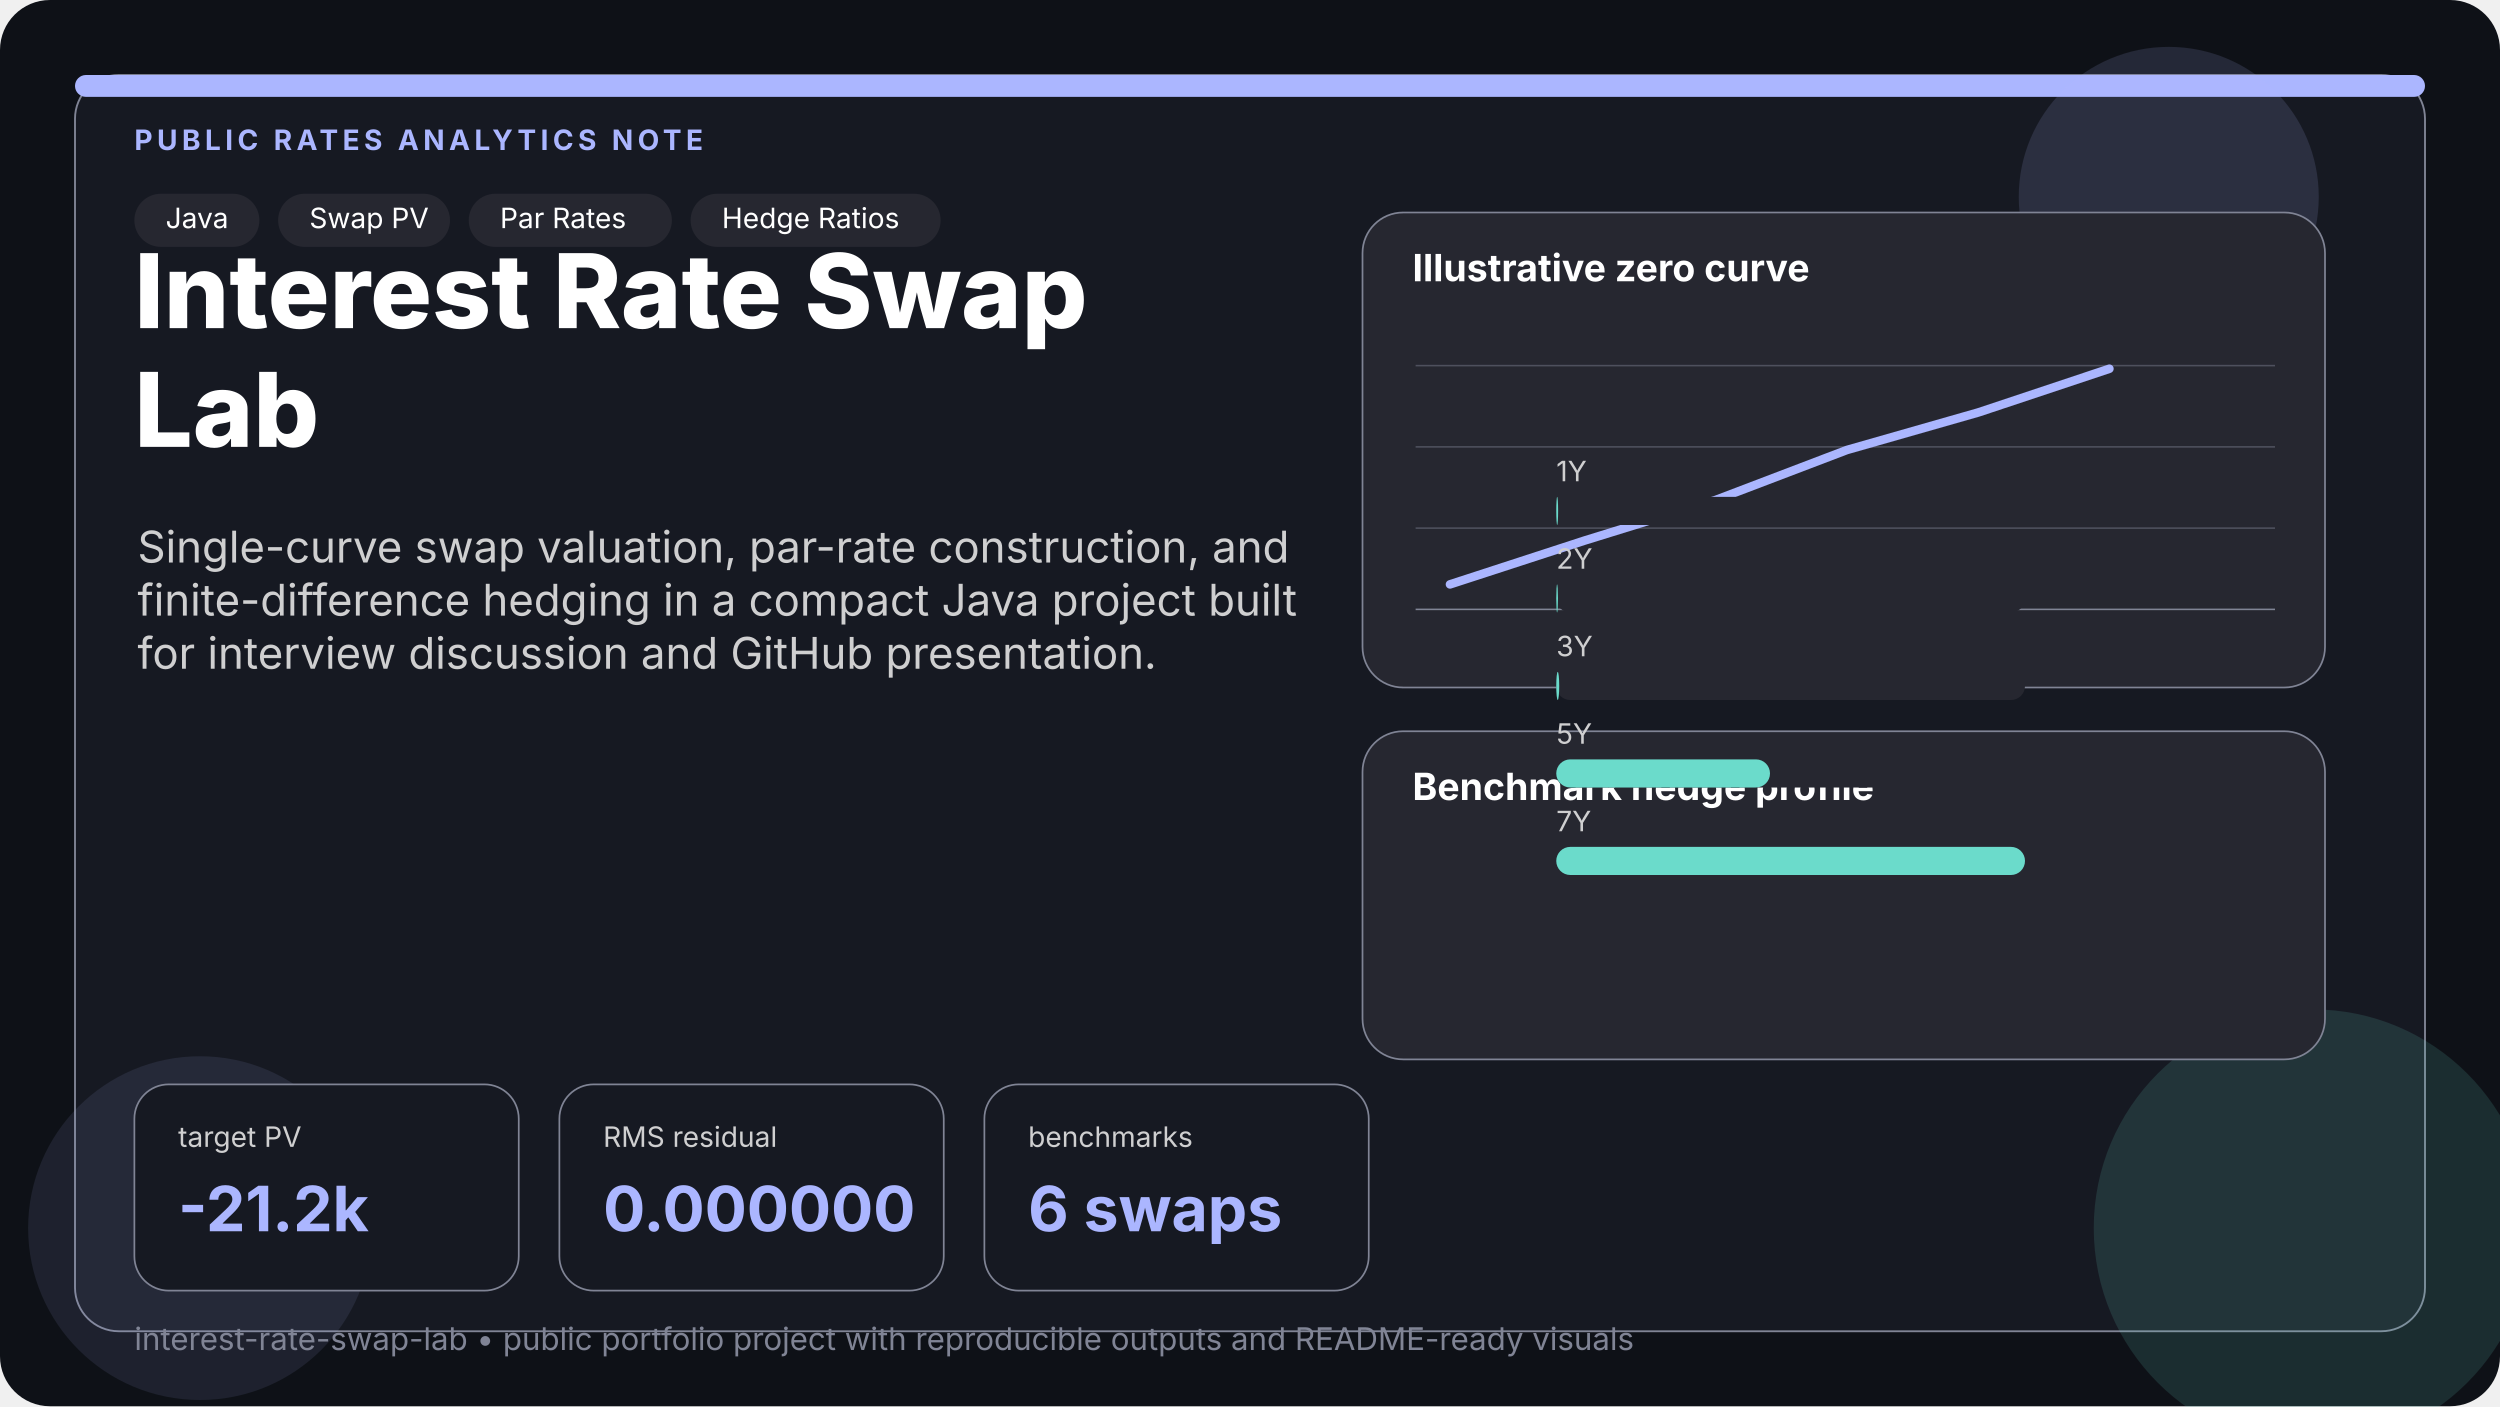
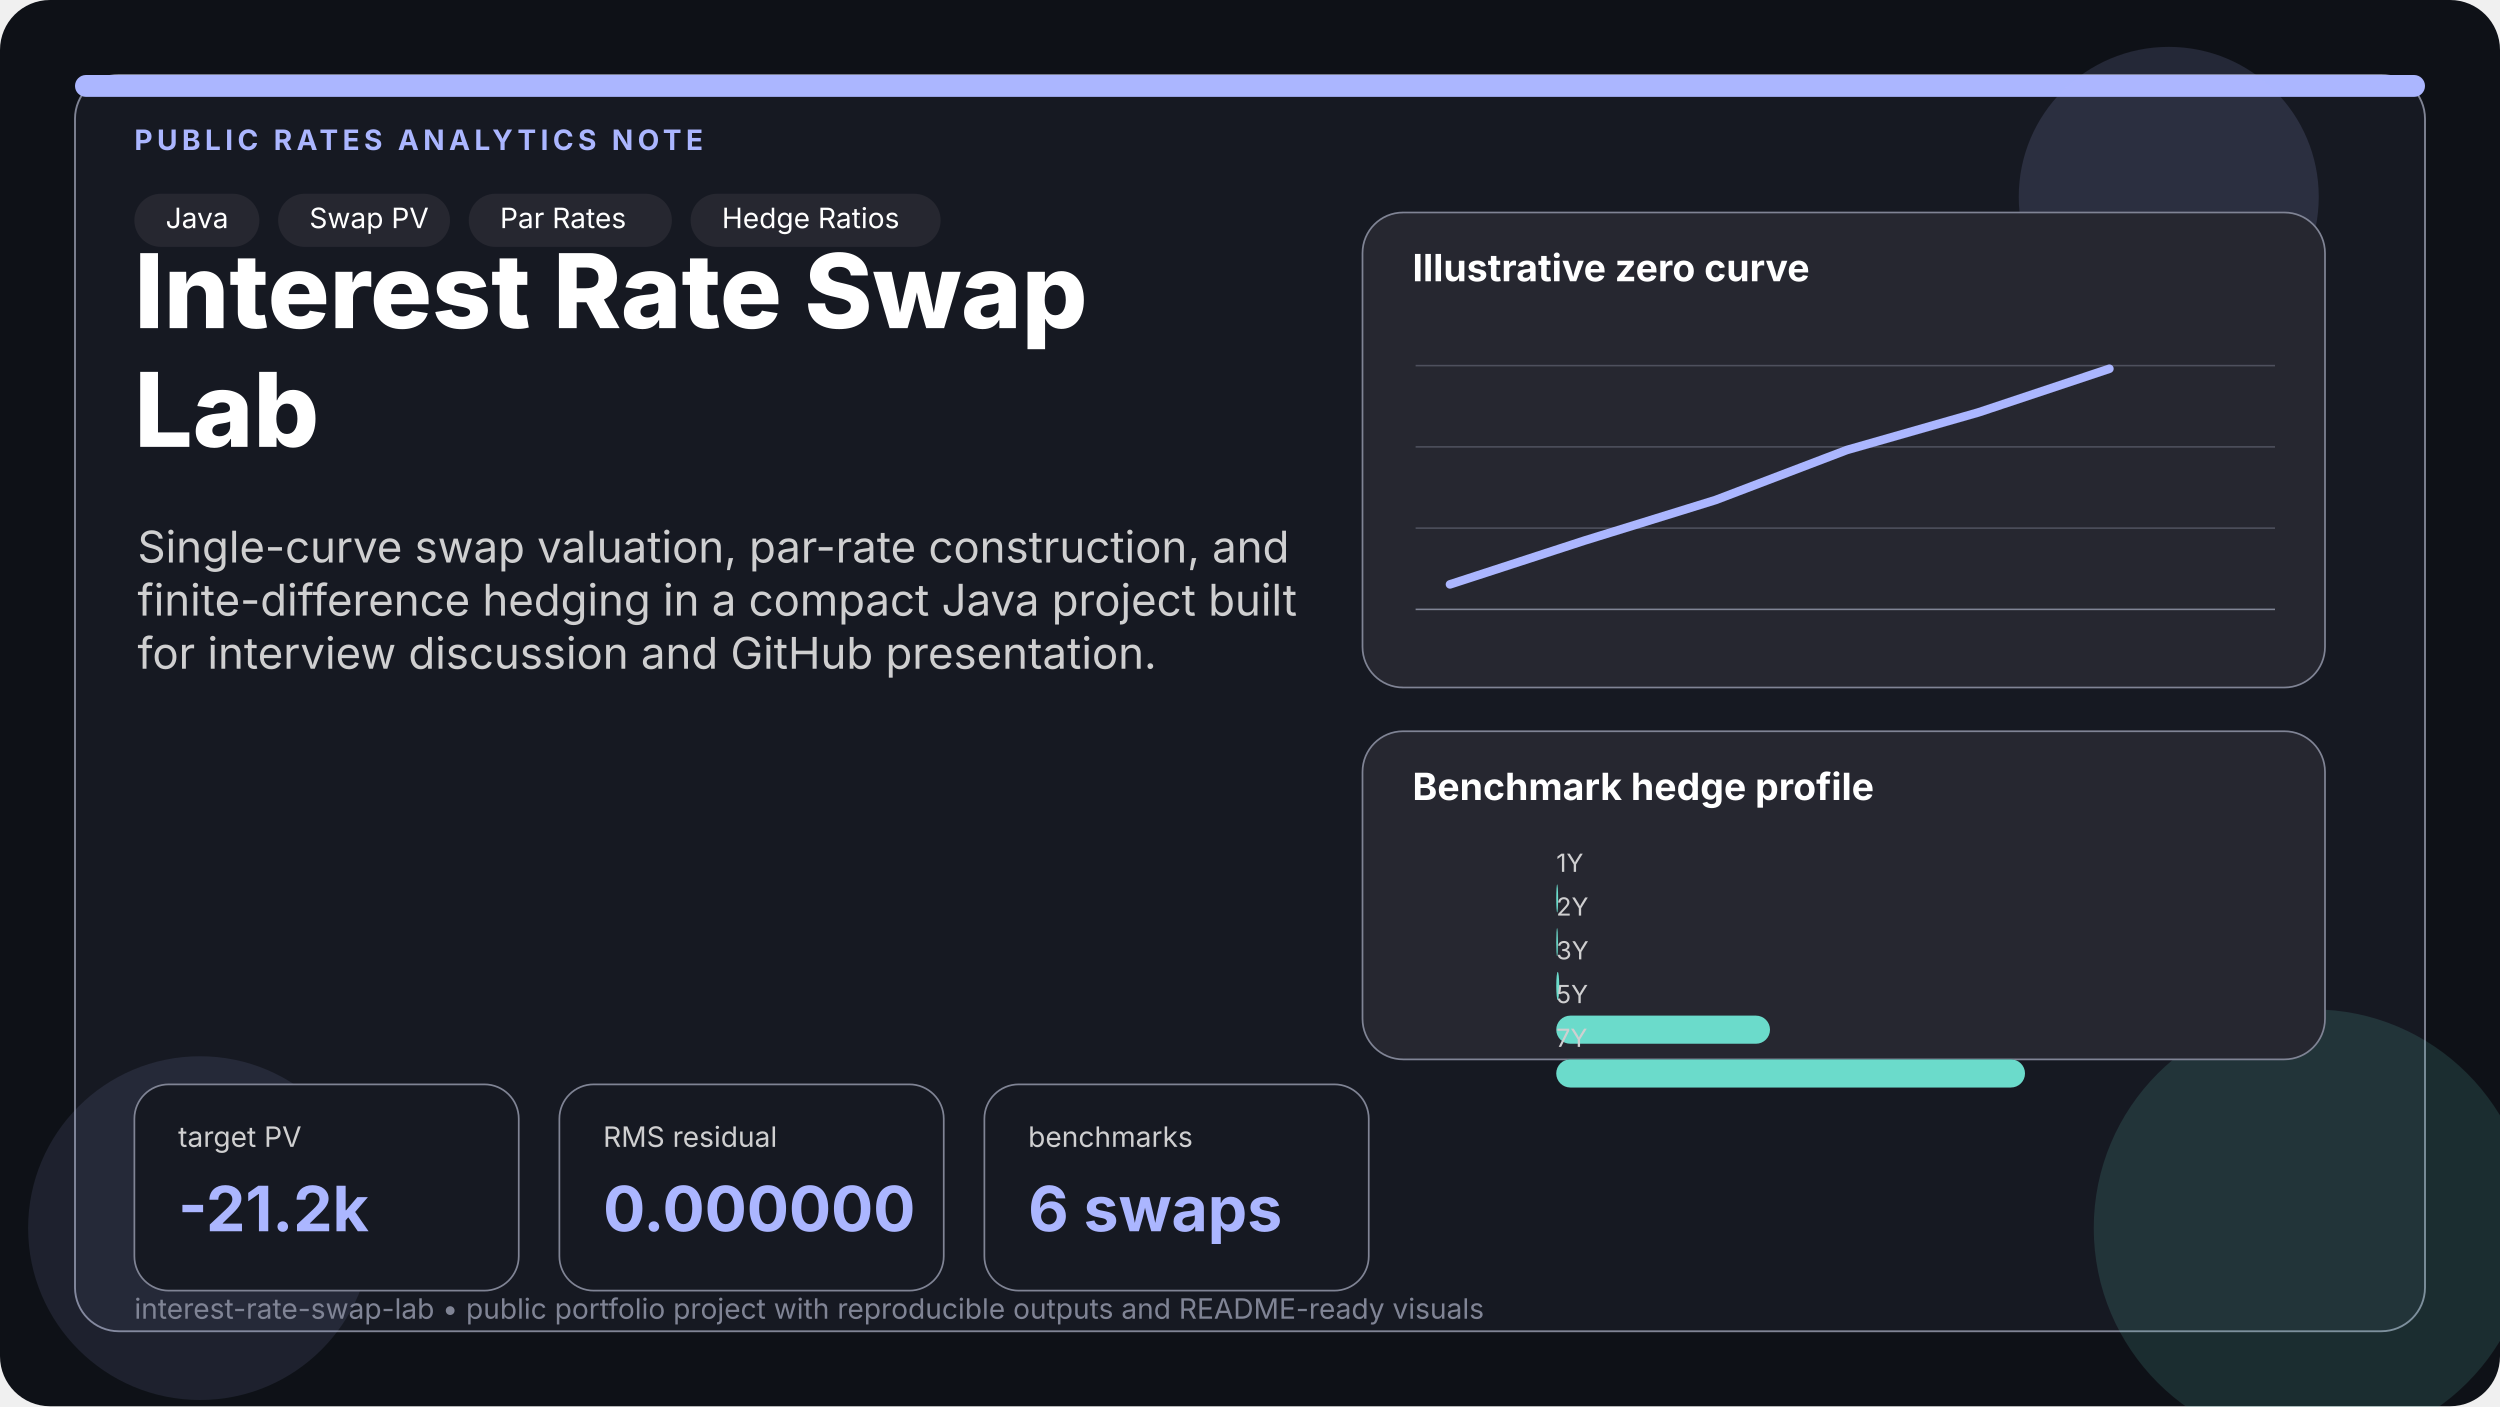
<svg xmlns="http://www.w3.org/2000/svg" width="1600" height="900" viewBox="0 0 1600 900" fill="none">
  <rect width="1600" height="900" rx="32" fill="#0E1117" />
  <rect x="48" y="48" width="1504" height="804" rx="28" fill="#161922" stroke="#808495" stroke-width="1.2" />
  <rect x="48" y="48" width="1504" height="14" rx="7" fill="#ABB6FF" />
  <circle cx="1388" cy="126" r="96" fill="#ABB6FF" fill-opacity="0.14" />
  <circle cx="1480" cy="786" r="140" fill="#6BDBCB" fill-opacity="0.14" />
  <circle cx="128" cy="786" r="110" fill="#ABB6FF" fill-opacity="0.10" />
  <text x="86" y="96" fill="#ABB6FF" font-size="18" font-weight="700" font-family="Inter, Arial, sans-serif" letter-spacing="2.8">PUBLIC RATES ANALYTICS NOTE</text>
  <text x="86" y="210" fill="#FFFFFF" font-size="66" font-weight="800" font-family="Inter, Arial, sans-serif">Interest Rate Swap</text>
  <text x="86" y="286" fill="#FFFFFF" font-size="66" font-weight="800" font-family="Inter, Arial, sans-serif">Lab</text>
  <text x="88" y="360" fill="#CFCFD0" font-size="28" font-family="Inter, Arial, sans-serif">Single-curve swap valuation, par-rate construction, and</text>
  <text x="88" y="394" fill="#CFCFD0" font-size="28" font-family="Inter, Arial, sans-serif">finite-difference hedging in a compact Java project built</text>
  <text x="88" y="428" fill="#CFCFD0" font-size="28" font-family="Inter, Arial, sans-serif">for interview discussion and GitHub presentation.</text>
  <g>
    <rect x="86" y="124" width="80" height="34" rx="17" fill="#262730" />
    <text x="106" y="146" fill="#FFFFFF" font-size="18" font-family="Inter, Arial, sans-serif">Java</text>
  </g>
  <g>
    <rect x="178" y="124" width="110" height="34" rx="17" fill="#262730" />
    <text x="198" y="146" fill="#FFFFFF" font-size="18" font-family="Inter, Arial, sans-serif">Swap PV</text>
  </g>
  <g>
    <rect x="300" y="124" width="130" height="34" rx="17" fill="#262730" />
    <text x="320" y="146" fill="#FFFFFF" font-size="18" font-family="Inter, Arial, sans-serif">Par Rates</text>
  </g>
  <g>
    <rect x="442" y="124" width="160" height="34" rx="17" fill="#262730" />
    <text x="462" y="146" fill="#FFFFFF" font-size="18" font-family="Inter, Arial, sans-serif">Hedge Ratios</text>
  </g>
  <rect x="872" y="136" width="616" height="304" rx="26" fill="#262730" stroke="#808495" stroke-width="1.1" />
  <text x="904" y="180" fill="#FFFFFF" font-size="24" font-weight="700" font-family="Inter, Arial, sans-serif">Illustrative zero curve</text>
  <line x1="906" y1="390" x2="1456" y2="390" stroke="#808495" stroke-width="1" />
  <line x1="906" y1="338" x2="1456" y2="338" stroke="#808495" stroke-opacity="0.45" stroke-width="1" />
  <line x1="906" y1="286" x2="1456" y2="286" stroke="#808495" stroke-opacity="0.45" stroke-width="1" />
  <line x1="906" y1="234" x2="1456" y2="234" stroke="#808495" stroke-opacity="0.45" stroke-width="1" />
  <polyline points="928.0,374.0 1014.0,346.0 1098.0,320.0 1182.0,288.0 1266.0,264.0 1350.0,236.0" fill="none" stroke="#ABB6FF" stroke-width="5.5" stroke-linecap="round" stroke-linejoin="round" />
  <rect x="872" y="468" width="616" height="210" rx="26" fill="#262730" stroke="#808495" stroke-width="1.1" />
  <text x="904" y="512" fill="#FFFFFF" font-size="24" font-weight="700" font-family="Inter, Arial, sans-serif">Benchmark hedge profile</text>
-   <text x="996" y="308" fill="#CFCFD0" font-size="18" font-family="Inter, Arial, sans-serif">1Y</text>
-   <rect x="996" y="318" width="300" height="18" rx="9" fill="#262730" />
-   <rect x="996" y="318" width="1.2" height="18" rx="9" fill="#6BDBCB" />
-   <text x="996" y="364" fill="#CFCFD0" font-size="18" font-family="Inter, Arial, sans-serif">2Y</text>
-   <rect x="996" y="374" width="300" height="18" rx="9" fill="#262730" />
-   <rect x="996" y="374" width="1.1" height="18" rx="9" fill="#6BDBCB" />
-   <text x="996" y="420" fill="#CFCFD0" font-size="18" font-family="Inter, Arial, sans-serif">3Y</text>
-   <rect x="996" y="430" width="300" height="18" rx="9" fill="#262730" />
-   <rect x="996" y="430" width="1.9" height="18" rx="9" fill="#6BDBCB" />
-   <text x="996" y="476" fill="#CFCFD0" font-size="18" font-family="Inter, Arial, sans-serif">5Y</text>
-   <rect x="996" y="486" width="300" height="18" rx="9" fill="#262730" />
-   <rect x="996" y="486" width="136.8" height="18" rx="9" fill="#6BDBCB" />
-   <text x="996" y="532" fill="#CFCFD0" font-size="18" font-family="Inter, Arial, sans-serif">7Y</text>
-   <rect x="996" y="542" width="300" height="18" rx="9" fill="#262730" />
-   <rect x="996" y="542" width="300.0" height="18" rx="9" fill="#6BDBCB" />
+   <text x="996" y="558" fill="#CFCFD0" font-size="16" font-family="Inter, Arial, sans-serif">1Y</text>
+   <rect x="996" y="566" width="300" height="18" rx="9" fill="#262730" />
+   <rect x="996" y="566" width="1.2" height="18" rx="9" fill="#6BDBCB" />
+   <text x="996" y="586" fill="#CFCFD0" font-size="16" font-family="Inter, Arial, sans-serif">2Y</text>
+   <rect x="996" y="594" width="300" height="18" rx="9" fill="#262730" />
+   <rect x="996" y="594" width="1.1" height="18" rx="9" fill="#6BDBCB" />
+   <text x="996" y="614" fill="#CFCFD0" font-size="16" font-family="Inter, Arial, sans-serif">3Y</text>
+   <rect x="996" y="622" width="300" height="18" rx="9" fill="#262730" />
+   <rect x="996" y="622" width="1.9" height="18" rx="9" fill="#6BDBCB" />
+   <text x="996" y="642" fill="#CFCFD0" font-size="16" font-family="Inter, Arial, sans-serif">5Y</text>
+   <rect x="996" y="650" width="300" height="18" rx="9" fill="#262730" />
+   <rect x="996" y="650" width="136.8" height="18" rx="9" fill="#6BDBCB" />
+   <text x="996" y="670" fill="#CFCFD0" font-size="16" font-family="Inter, Arial, sans-serif">7Y</text>
+   <rect x="996" y="678" width="300" height="18" rx="9" fill="#262730" />
+   <rect x="996" y="678" width="300.0" height="18" rx="9" fill="#6BDBCB" />
  <g>
    <rect x="86" y="694" width="246" height="132" rx="22" fill="#161922" stroke="#808495" stroke-width="1.1" />
    <text x="114" y="734" fill="#CFCFD0" font-size="18" font-family="Inter, Arial, sans-serif">target PV</text>
    <text x="114" y="788" fill="#ABB6FF" font-size="40" font-weight="700" font-family="Inter, Arial, sans-serif">-21.2k</text>
  </g>
  <g>
    <rect x="358" y="694" width="246" height="132" rx="22" fill="#161922" stroke="#808495" stroke-width="1.1" />
    <text x="386" y="734" fill="#CFCFD0" font-size="18" font-family="Inter, Arial, sans-serif">RMS residual</text>
    <text x="386" y="788" fill="#ABB6FF" font-size="40" font-weight="700" font-family="Inter, Arial, sans-serif">0.000000</text>
  </g>
  <g>
    <rect x="630" y="694" width="246" height="132" rx="22" fill="#161922" stroke="#808495" stroke-width="1.1" />
    <text x="658" y="734" fill="#CFCFD0" font-size="18" font-family="Inter, Arial, sans-serif">benchmarks</text>
    <text x="658" y="788" fill="#ABB6FF" font-size="40" font-weight="700" font-family="Inter, Arial, sans-serif">6 swaps</text>
  </g>
-   <text x="86" y="864" fill="#808495" font-size="20" font-family="Inter, Arial, sans-serif">interest-rate-swap-lab • public portfolio project with reproducible outputs and README-ready visuals</text>
+   <text x="86" y="844" fill="#808495" font-size="18" font-family="Inter, Arial, sans-serif">interest-rate-swap-lab • public portfolio project with reproducible outputs and README-ready visuals</text>
</svg>
